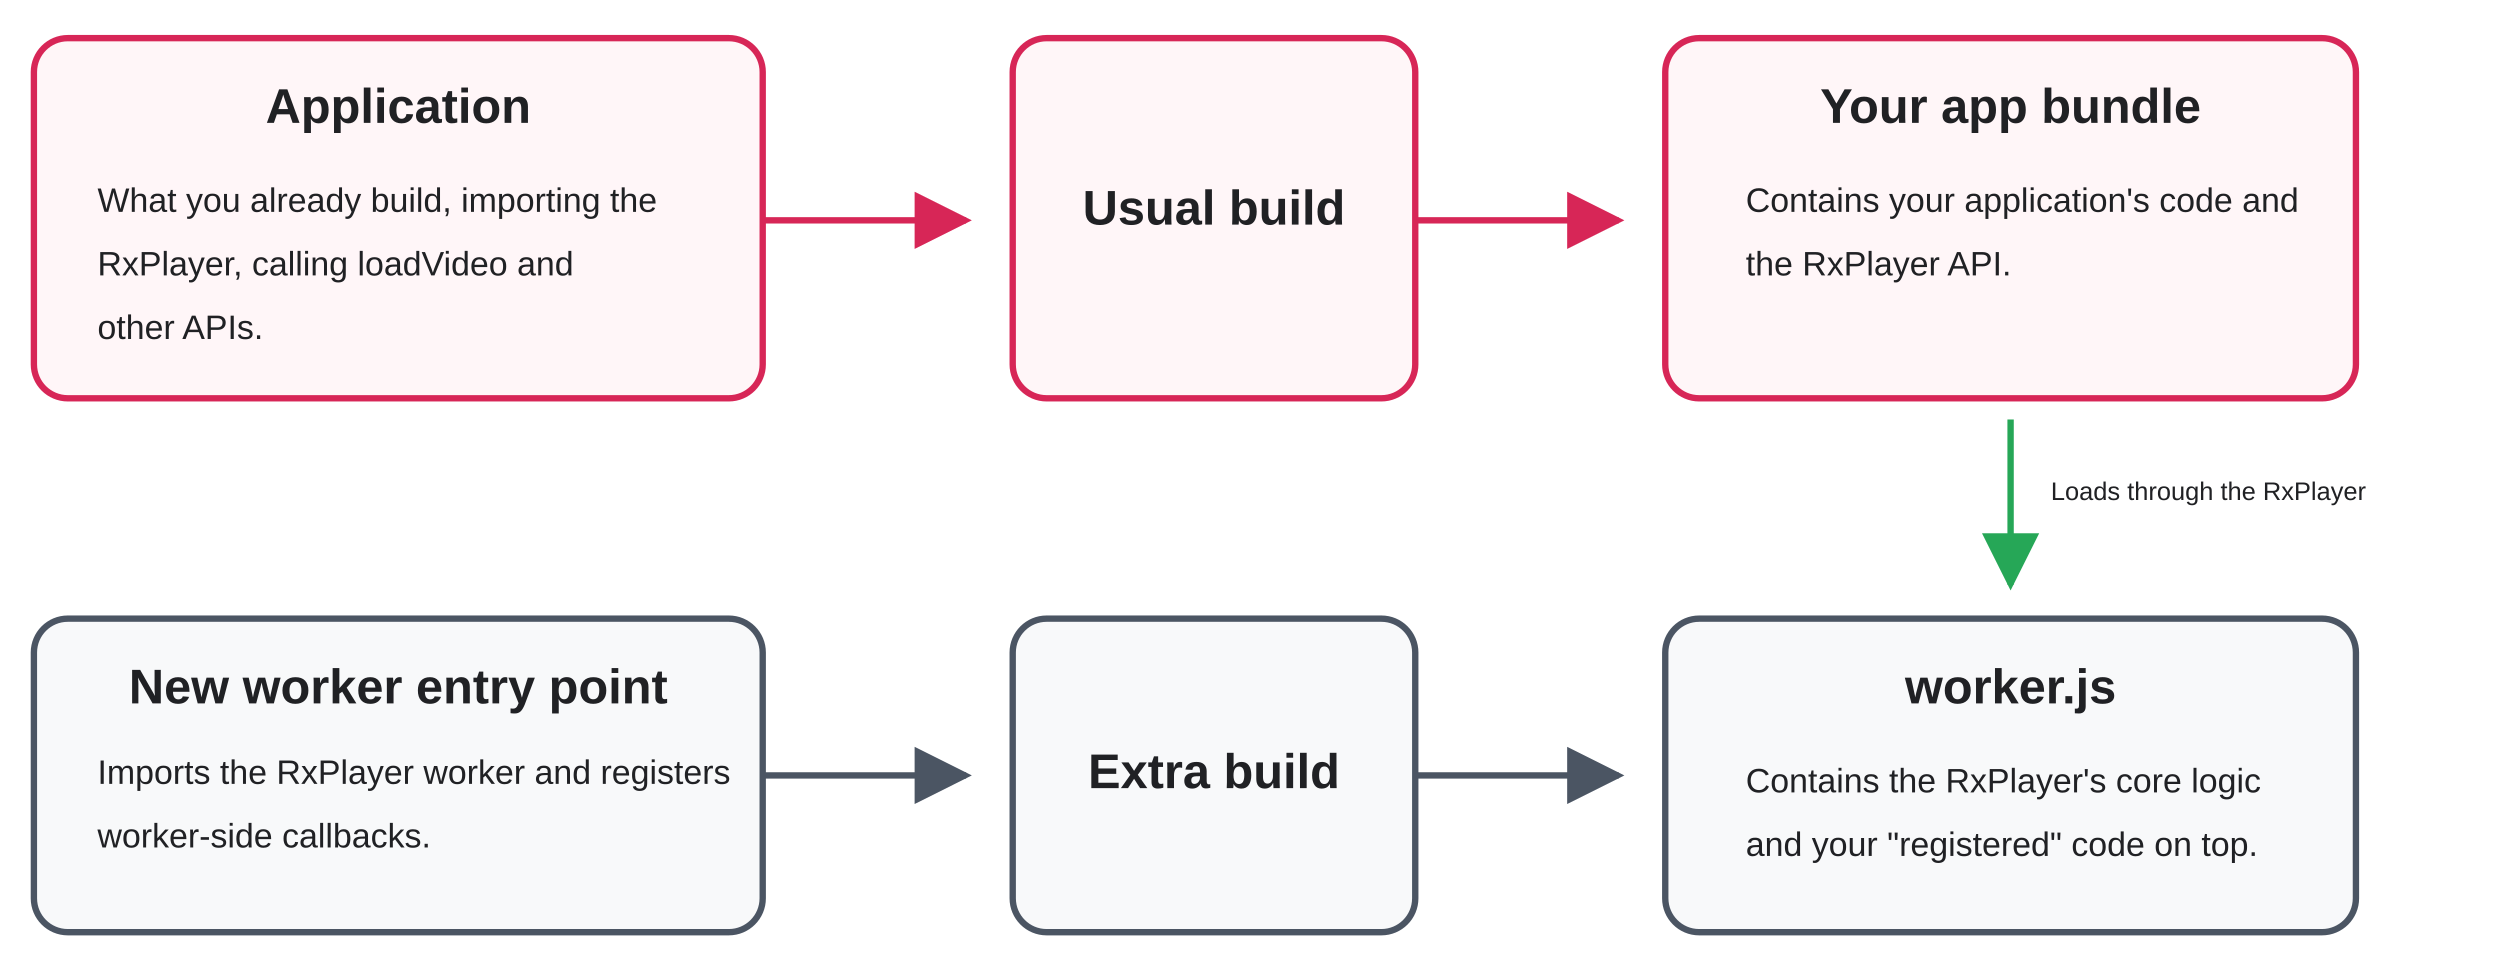
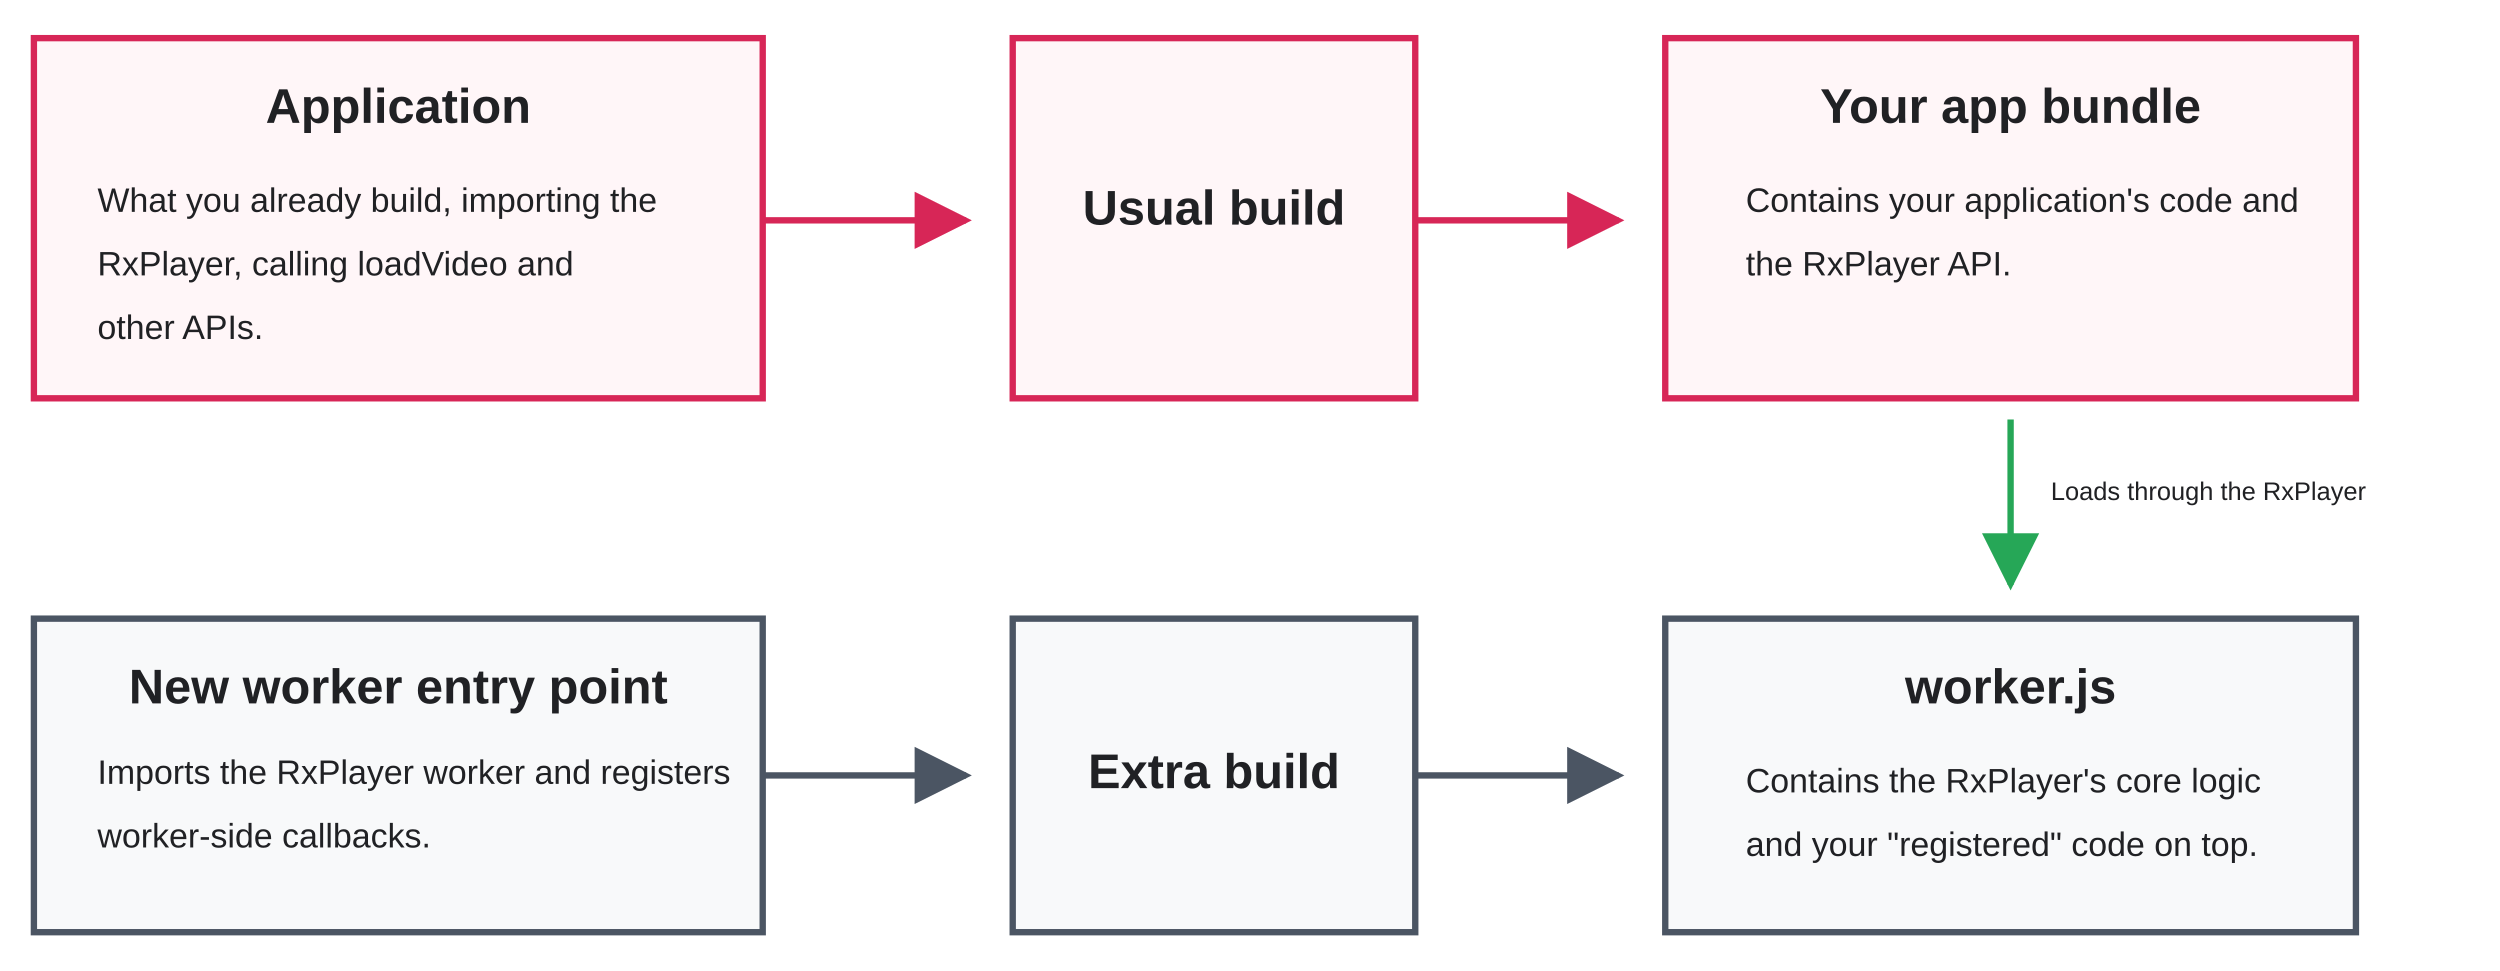
<svg xmlns="http://www.w3.org/2000/svg" viewBox="48 64 1180 458" role="img" aria-labelledby="title desc">
  <defs>
    <marker id="arrow-slate" viewBox="0 0 10 10" markerWidth="9" markerHeight="9" refX="9" refY="5" orient="auto">
      <path d="M0 0 10 5 0 10z" fill="#4b5563" />
    </marker>
    <marker id="arrow-pink" viewBox="0 0 10 10" markerWidth="9" markerHeight="9" refX="9" refY="5" orient="auto">
      <path d="M0 0 10 5 0 10z" fill="#d72657" />
    </marker>
    <marker id="arrow-green" viewBox="0 0 10 10" markerWidth="9" markerHeight="9" refX="9" refY="5" orient="auto">
      <path d="M0 0 10 5 0 10z" fill="#26a757" />
    </marker>
    <style>
      text {
        font-family: Arial, Helvetica, sans-serif;
        fill: #202124;
      }
      .title {
        font-size: 30px;
        font-weight: 700;
      }
      .panel-title {
        font-size: 23px;
        font-weight: 700;
      }
      .section {
        font-size: 17px;
        font-weight: 700;
      }
      .body {
        font-size: 16px;
      }
      .code {
        font-family: "SFMono-Regular", Consolas, "Liberation Mono", Menlo, monospace;
        font-size: 14px;
      }
    </style>
  </defs>
-   <rect x="64" y="82" width="344" height="170" rx="16" fill="#fff6f8" stroke="#d72657" stroke-width="3" />
+   <rect x="64" y="82" width="344" height="170" fill="#fff6f8" stroke="#d72657" stroke-width="3" />
  <text x="236" y="122" text-anchor="middle" class="panel-title">Application</text>
  <text x="94" y="164" class="body">What you already build, importing the</text>
  <text x="94" y="194" class="body">RxPlayer, calling loadVideo and</text>
  <text x="94" y="224" class="body"> other APIs.</text>
-   <rect x="64" y="356" width="344" height="148" rx="16" fill="#f8f9fa" stroke="#4b5563" stroke-width="3" />
+   <rect x="64" y="356" width="344" height="148" fill="#f8f9fa" stroke="#4b5563" stroke-width="3" />
  <text x="236" y="396" text-anchor="middle" class="panel-title">New worker entry point</text>
  <text x="94" y="434" class="body">Imports the RxPlayer worker and registers</text>
  <text x="94" y="464" class="body">worker-side callbacks.</text>
-   <rect x="526" y="82" width="190" height="170" rx="16" fill="#fff6f8" stroke="#d72657" stroke-width="3" />
+   <rect x="526" y="82" width="190" height="170" fill="#fff6f8" stroke="#d72657" stroke-width="3" />
  <text x="621" y="170" text-anchor="middle" class="panel-title">Usual build</text>
-   <rect x="526" y="356" width="190" height="148" rx="16" fill="#f8f9fa" stroke="#4b5563" stroke-width="3" />
+   <rect x="526" y="356" width="190" height="148" fill="#f8f9fa" stroke="#4b5563" stroke-width="3" />
  <text x="621" y="436" text-anchor="middle" class="panel-title">Extra build</text>
-   <rect x="834" y="82" width="326" height="170" rx="16" fill="#fff6f8" stroke="#d72657" stroke-width="3" />
+   <rect x="834" y="82" width="326" height="170" fill="#fff6f8" stroke="#d72657" stroke-width="3" />
  <text x="997" y="122" text-anchor="middle" class="panel-title">Your app bundle</text>
  <text x="872" y="164" class="body">Contains your application's code and</text>
  <text x="872" y="194" class="body">the RxPlayer API.</text>
-   <rect x="834" y="356" width="326" height="148" rx="16" fill="#f8f9fa" stroke="#4b5563" stroke-width="3" />
+   <rect x="834" y="356" width="326" height="148" fill="#f8f9fa" stroke="#4b5563" stroke-width="3" />
  <text x="997" y="396" text-anchor="middle" class="panel-title">worker.js</text>
  <text x="872" y="438" class="body">Contains the RxPlayer's core logic</text>
  <text x="872" y="468" class="body">and your "registered" code on top.</text>
  <path d="M408 168h96" stroke="#d72657" stroke-width="3" marker-end="url(#arrow-pink)" />
  <path d="M716 168h96" stroke="#d72657" stroke-width="3" marker-end="url(#arrow-pink)" />
  <path d="M408 430h96" stroke="#4b5563" stroke-width="3" marker-end="url(#arrow-slate)" />
  <path d="M716 430h96" stroke="#4b5563" stroke-width="3" marker-end="url(#arrow-slate)" />
  <path d="M997 262 V340" fill="none" stroke="#26a757" stroke-width="3" marker-end="url(#arrow-green)" />
  <text x="1016" y="300">Loads through the RxPlayer</text>
</svg>
